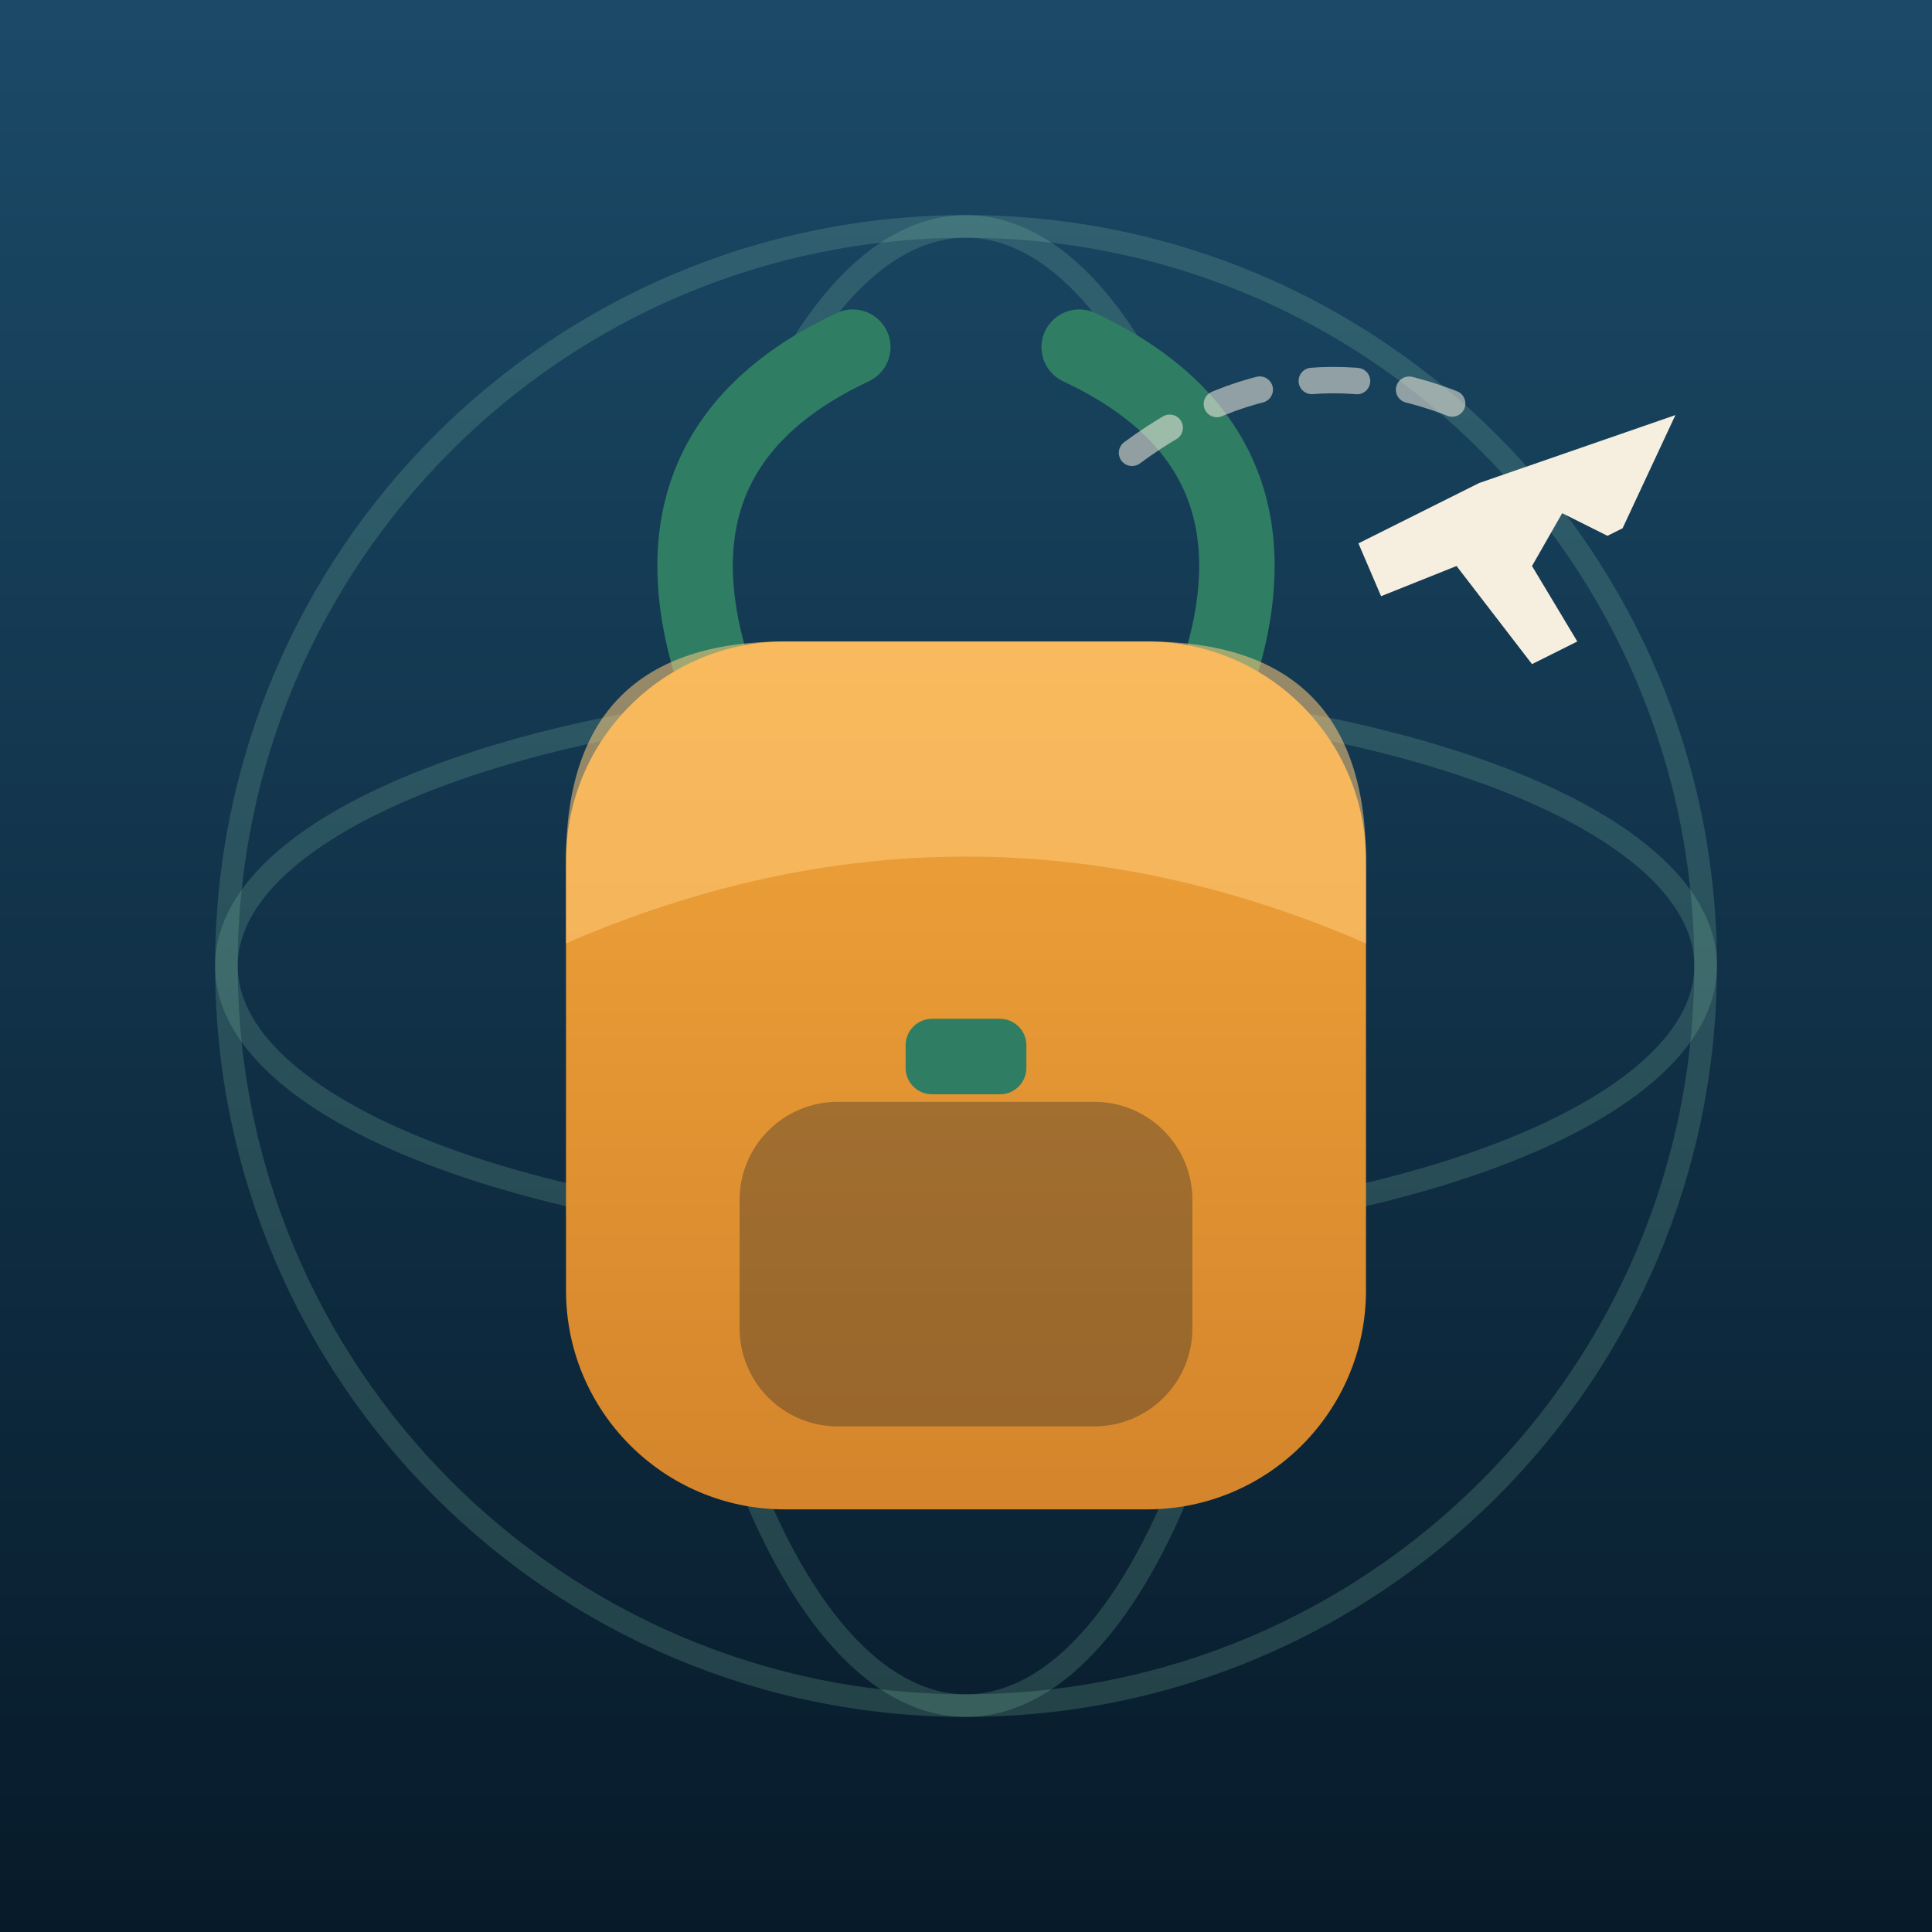
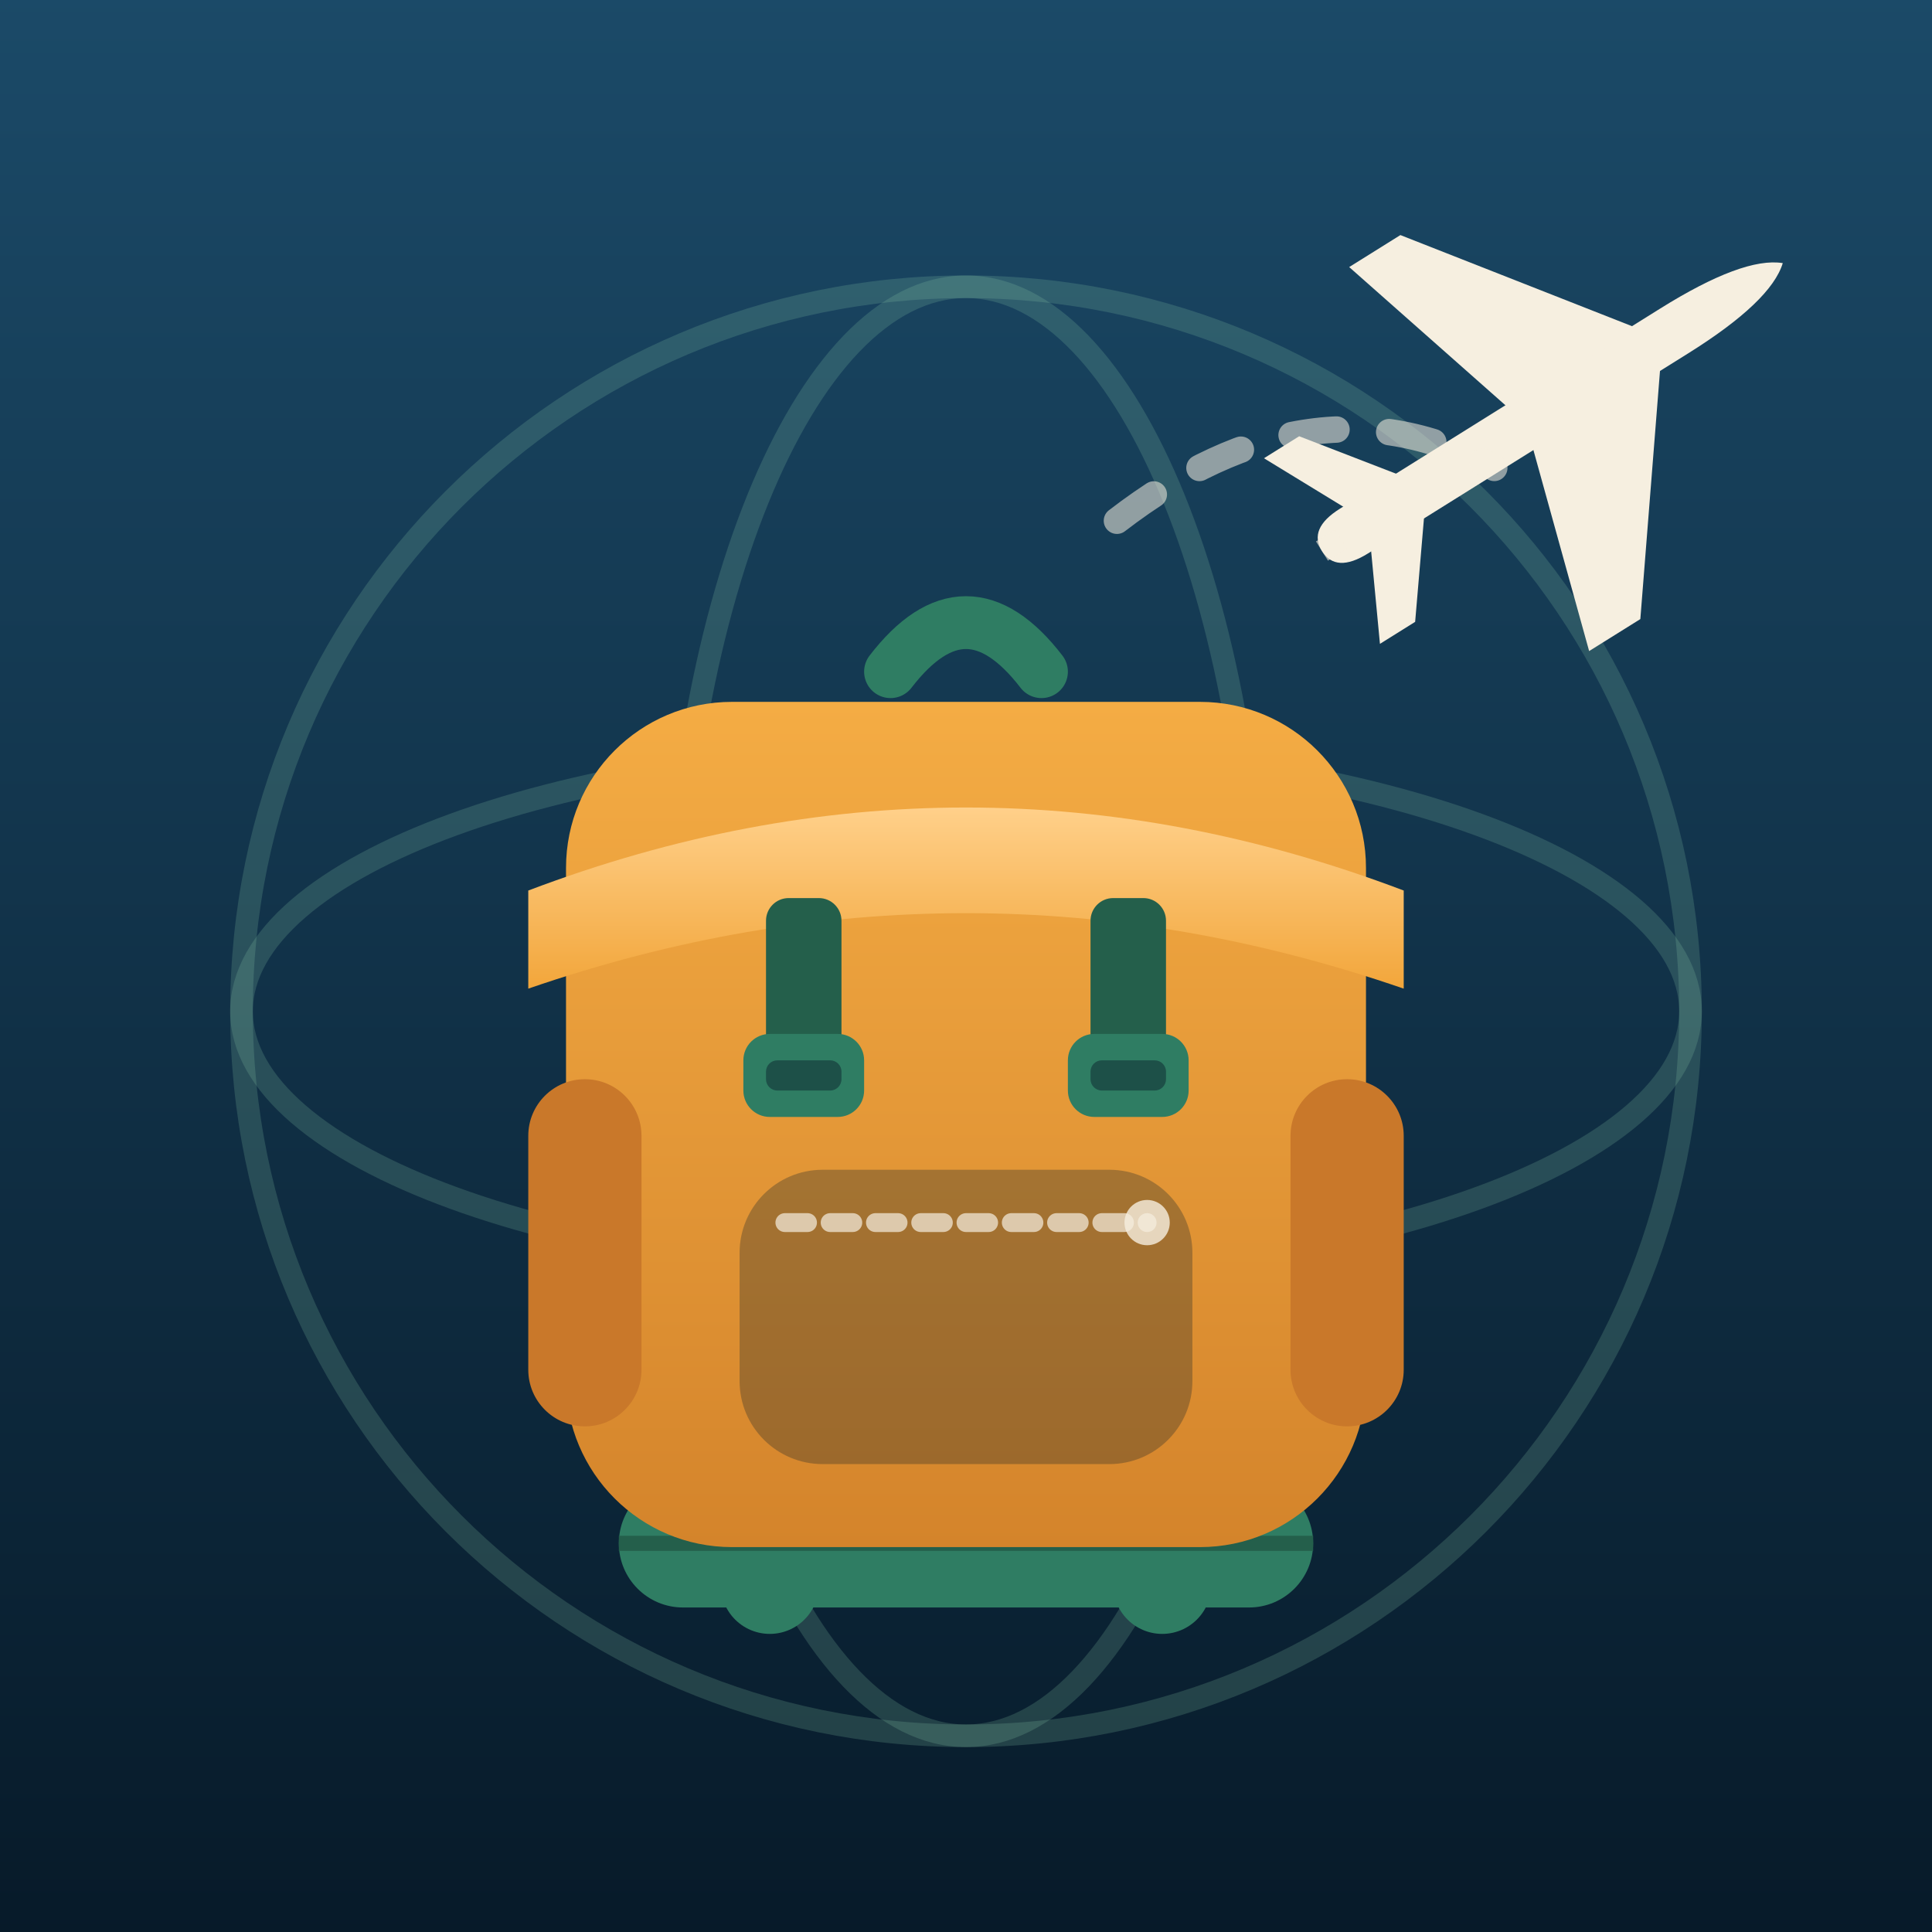
<svg xmlns="http://www.w3.org/2000/svg" viewBox="0 0 512 512" width="512" height="512">
  <defs>
    <linearGradient id="bg" x1="0" y1="0" x2="0" y2="1">
      <stop offset="0" stop-color="#1b4a68" />
      <stop offset="1" stop-color="#071a29" />
    </linearGradient>
    <linearGradient id="bagg" x1="0" y1="0" x2="0" y2="1">
-       <stop offset="0" stop-color="#f2a63b" />
+       <stop offset="0" stop-color="#f4ac44" />
      <stop offset="1" stop-color="#d4842b" />
+     </linearGradient>
+     <linearGradient id="lock" x1="0" y1="0" x2="0" y2="1">
+       <stop offset="0" stop-color="#ffd08a" />
+       <stop offset="1" stop-color="#f2a63b" />
    </linearGradient>
  </defs>
  <rect width="512" height="512" fill="url(#bg)" />
  <g stroke="#8fd0ae" stroke-opacity="0.20" fill="none" stroke-width="6">
-     <circle cx="256" cy="256" r="196" />
-     <ellipse cx="256" cy="256" rx="196" ry="72" />
-     <ellipse cx="256" cy="256" rx="80" ry="196" />
+     <circle cx="256" cy="268" r="192" />
+     <ellipse cx="256" cy="268" rx="192" ry="70" />
+     <ellipse cx="256" cy="268" rx="78" ry="192" />
  </g>
  <g>
-     <path d="M196 196 q-34 -74 30 -104" stroke="#2f7d63" stroke-width="20" fill="none" stroke-linecap="round" />
-     <path d="M316 196 q34 -74 -30 -104" stroke="#2f7d63" stroke-width="20" fill="none" stroke-linecap="round" />
-     <rect x="150" y="170" width="212" height="230" rx="58" fill="url(#bagg)" />
-     <path d="M150 250 q106 -46 212 0 v-22 q0 -58 -58 -58 h-96 q-58 0 -58 58 z" fill="#ffca7a" fill-opacity="0.55" />
-     <rect x="196" y="292" width="120" height="86" rx="26" fill="#071a29" fill-opacity="0.30" />
-     <rect x="240" y="270" width="32" height="20" rx="7" fill="#2f7d63" />
+     <path d="M204 214 v206" stroke="#2f7d63" stroke-width="26" stroke-linecap="round" />
+     <path d="M308 214 v206" stroke="#2f7d63" stroke-width="26" stroke-linecap="round" />
+     <path d="M236 178 q20 -26 40 0" stroke="#2f7d63" stroke-width="14" fill="none" stroke-linecap="round" />
+     <rect x="164" y="392" width="184" height="34" rx="17" fill="#2f7d63" />
+     <line x1="164" y1="409" x2="348" y2="409" stroke="#245f4b" stroke-width="4" />
+     <rect x="150" y="186" width="212" height="224" rx="44" fill="url(#bagg)" />
+     <rect x="140" y="286" width="30" height="92" rx="15" fill="#c9782a" />
+     <rect x="342" y="286" width="30" height="92" rx="15" fill="#c9782a" />
+     <path d="M140 236 q116 -44 232 0 v26 q-116 -40 -232 0 z" fill="url(#lock)" />
+     <g fill="#245f4b">
+       <rect x="203" y="238" width="20" height="50" rx="6" />
+       <rect x="289" y="238" width="20" height="50" rx="6" />
+     </g>
+     <g fill="#2f7d63">
+       <rect x="197" y="274" width="32" height="22" rx="7" />
+       <rect x="283" y="274" width="32" height="22" rx="7" />
+     </g>
+     <g fill="#071a29" fill-opacity="0.45">
+       <rect x="203" y="281" width="20" height="8" rx="3" />
+       <rect x="289" y="281" width="20" height="8" rx="3" />
+     </g>
+     <rect x="196" y="310" width="120" height="78" rx="22" fill="#071a29" fill-opacity="0.28" />
+     <path d="M208 324 h96" stroke="#f6efe0" stroke-opacity="0.7" stroke-width="5" stroke-dasharray="6 6" stroke-linecap="round" />
+     <circle cx="304" cy="324" r="6" fill="#f6efe0" fill-opacity="0.8" />
  </g>
-   <g fill="#f6efe0">
-     <path d="M392 128 l52 -18 -14 30 -4 2 -12 -6 -8 14 12 20 -12 6 -20 -26 -20 8 -6 -14 z" />
+   <g transform="translate(408 110) rotate(-32)" fill="#f6efe0">
+     <path d="M-58 -7 h100 q26 0 34 7 q-8 7 -34 7 h-100 q-10 0 -10 -7 q0 -7 10 -7 z" />
+     <path d="M-6 -6 l-16 -54 h16 l40 54 z" />
+     <path d="M-6 6 l-16 54 h16 l40 -54 z" />
+     <path d="M-56 -5 l-12 -24 h11 l18 24 z" />
+     <path d="M-56 5 l-12 24 h11 l18 -24 z" />
+     <path d="M-62 -3 h-6 v6 h6 z" fill="#f6efe0" fill-opacity="0.6" />
  </g>
-   <path d="M300 120 q46 -34 96 -8" stroke="#f6efe0" stroke-opacity="0.55" stroke-width="7" fill="none" stroke-dasharray="12 14" stroke-linecap="round" />
+   <path d="M296 138 q52 -40 100 -14" stroke="#f6efe0" stroke-opacity="0.55" stroke-width="7" fill="none" stroke-dasharray="12 14" stroke-linecap="round" />
</svg>
